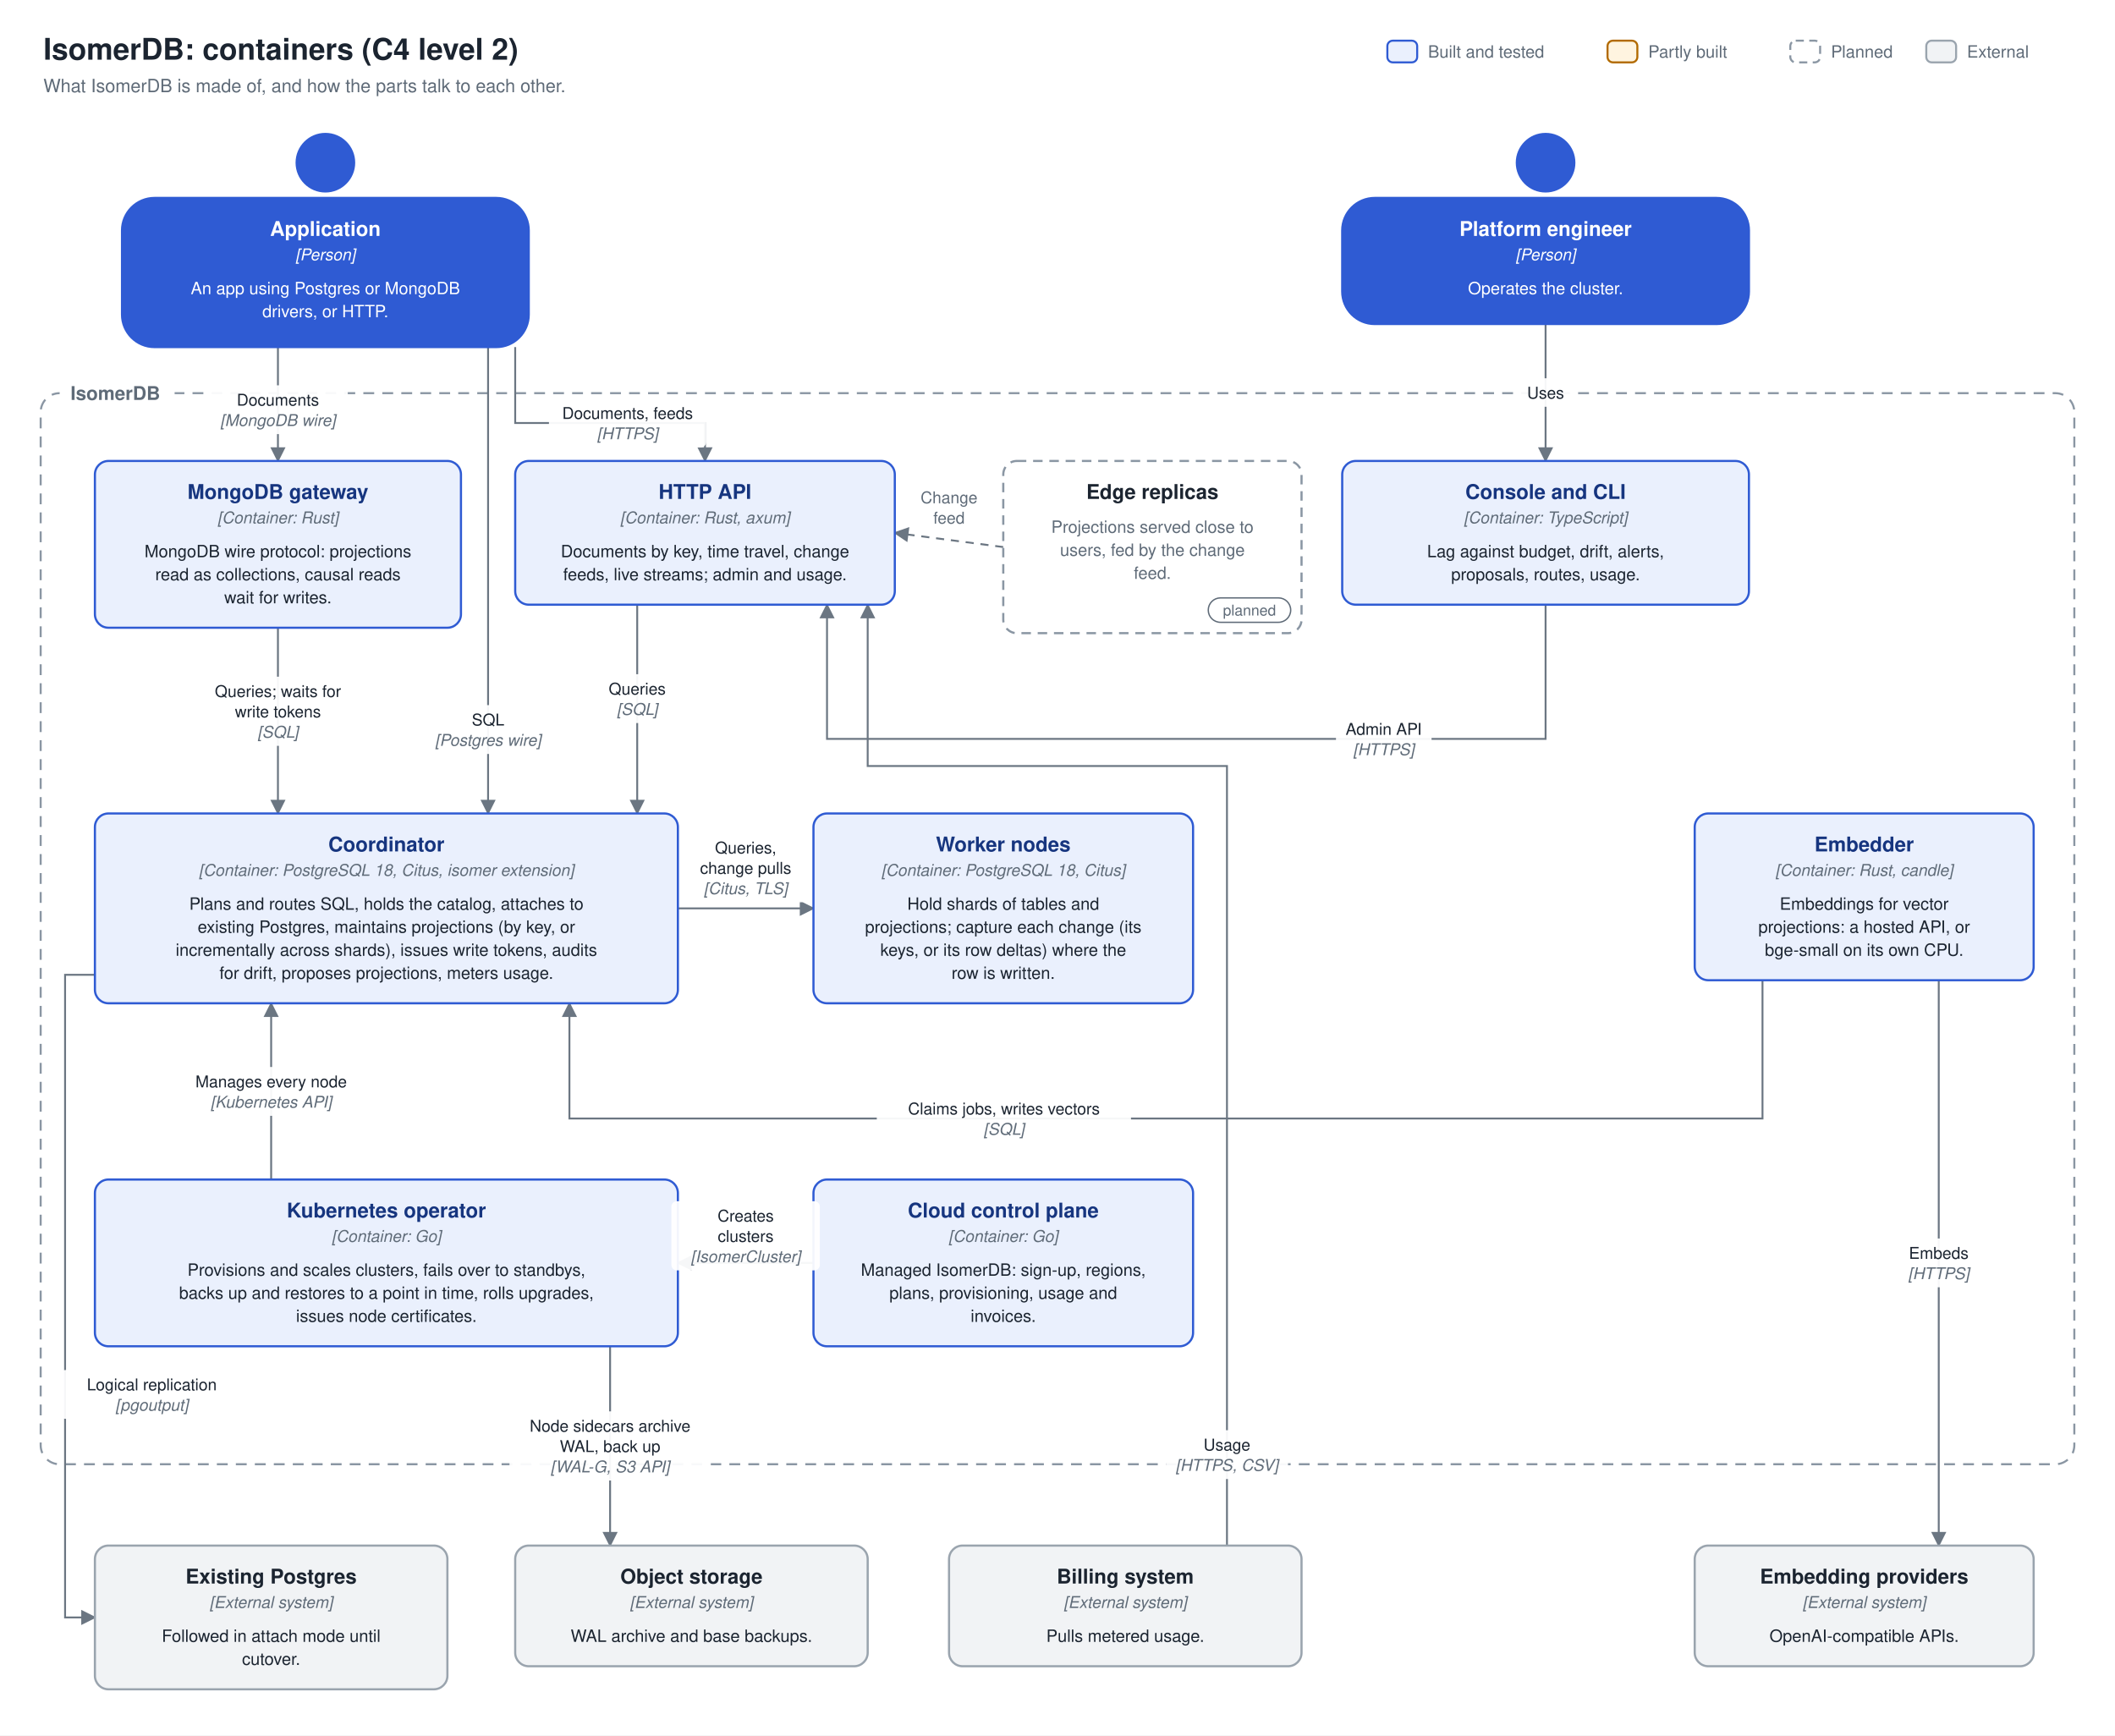
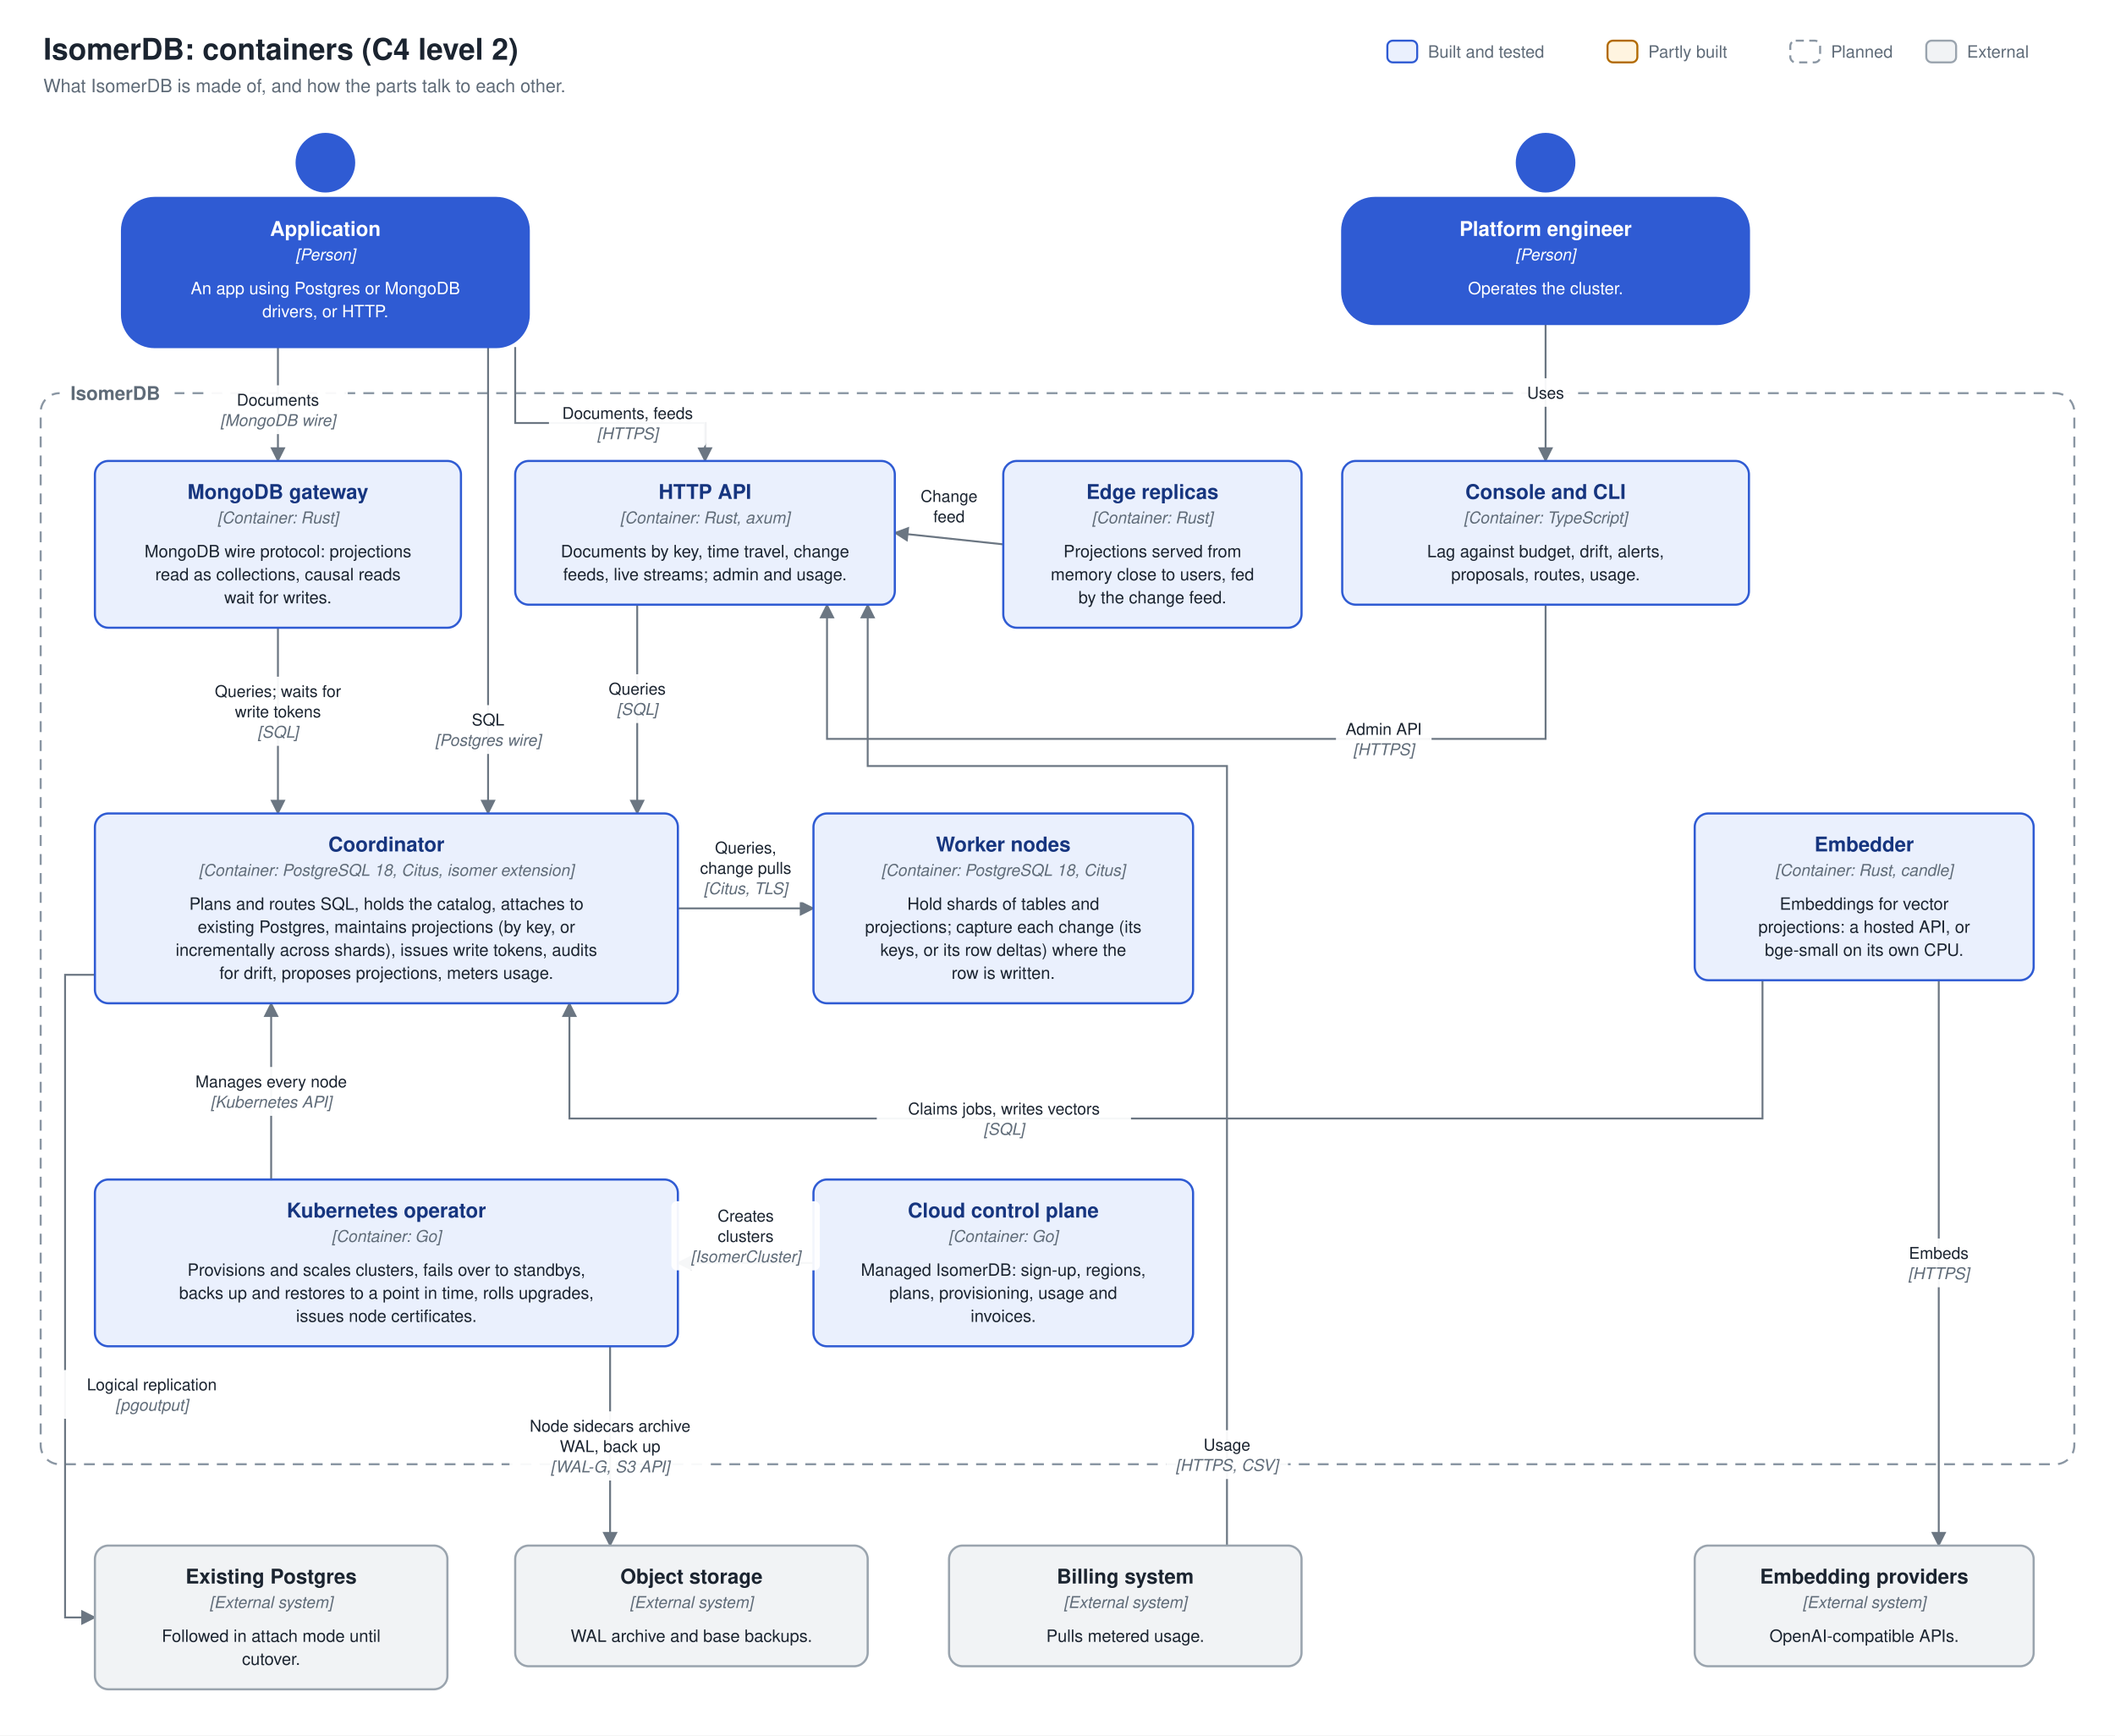
<svg xmlns="http://www.w3.org/2000/svg" width="1560" height="1280" viewBox="0 0 1560 1280" role="img" aria-label="IsomerDB: containers (C4 level 2)">
  <defs>
    <marker id="arrow" viewBox="0 0 10 10" refX="9" refY="5" markerWidth="8" markerHeight="8" orient="auto-start-reverse">
      <path d="M0,0 L10,5 L0,10 z" fill="#6b7682" />
    </marker>
  </defs>
  <rect width="100%" height="100%" fill="#ffffff" />
  <text x="32" y="44" font-family="-apple-system, BlinkMacSystemFont, 'Segoe UI', Helvetica, Arial, sans-serif" font-size="22" font-weight="650" fill="#1b2430">IsomerDB: containers (C4 level 2)</text>
  <text x="32" y="68" font-family="-apple-system, BlinkMacSystemFont, 'Segoe UI', Helvetica, Arial, sans-serif" font-size="13.5" fill="#5f6b78">What IsomerDB is made of, and how the parts talk to each other.</text>
  <rect x="30" y="290" width="1500" height="790" rx="14" fill="none" stroke="#8a96a3" stroke-width="1.5" stroke-dasharray="8 6" />
  <path d="M205.0,256.0 L205.0,340.0" fill="none" stroke="#6b7682" stroke-width="1.4" marker-end="url(#arrow)" />
  <path d="M380.0,256.0 L380.0,312.0 L520.0,312.0 L520.0,340.0" fill="none" stroke="#6b7682" stroke-width="1.4" marker-end="url(#arrow)" />
  <path d="M360.0,256.0 L360.0,600.0" fill="none" stroke="#6b7682" stroke-width="1.4" marker-end="url(#arrow)" />
  <path d="M1140.0,239.0 L1140.0,340.0" fill="none" stroke="#6b7682" stroke-width="1.4" marker-end="url(#arrow)" />
  <path d="M205.0,463.0 L205.0,600.0" fill="none" stroke="#6b7682" stroke-width="1.4" marker-end="url(#arrow)" />
  <path d="M470.0,446.0 L470.0,600.0" fill="none" stroke="#6b7682" stroke-width="1.4" marker-end="url(#arrow)" />
  <path d="M1140.0,446.0 L1140.0,545.0 L610.0,545.0 L610.0,446.0" fill="none" stroke="#6b7682" stroke-width="1.4" marker-end="url(#arrow)" />
-   <path d="M740.0,403.5 L660.0,393.0" fill="none" stroke="#6b7682" stroke-width="1.4" stroke-dasharray="6 5" marker-end="url(#arrow)" />
+   <path d="M740.0,401.5 L660.0,393.0" fill="none" stroke="#6b7682" stroke-width="1.4" marker-end="url(#arrow)" />
  <path d="M500.0,670.0 L600.0,670.0" fill="none" stroke="#6b7682" stroke-width="1.4" marker-end="url(#arrow)" />
  <path d="M1300.0,723.0 L1300.0,825.0 L420.0,825.0 L420.0,740.0" fill="none" stroke="#6b7682" stroke-width="1.4" marker-end="url(#arrow)" />
  <path d="M1430.0,723.0 L1430.0,1140.0" fill="none" stroke="#6b7682" stroke-width="1.4" marker-end="url(#arrow)" />
  <path d="M200.0,870.0 L200.0,740.0" fill="none" stroke="#6b7682" stroke-width="1.4" marker-end="url(#arrow)" />
  <path d="M600.0,931.5 L500.0,931.5" fill="none" stroke="#6b7682" stroke-width="1.4" marker-end="url(#arrow)" />
  <path d="M70.0,719.0 L48.0,719.0 L48.0,1193.0 L70.0,1193.0" fill="none" stroke="#6b7682" stroke-width="1.4" marker-end="url(#arrow)" />
  <path d="M450.0,993.0 L450.0,1140.0" fill="none" stroke="#6b7682" stroke-width="1.4" marker-end="url(#arrow)" />
  <path d="M905.0,1140.0 L905.0,565.0 L640.0,565.0 L640.0,446.0" fill="none" stroke="#6b7682" stroke-width="1.4" marker-end="url(#arrow)" />
  <rect x="44" y="279" width="84.8" height="22" fill="#ffffff" />
  <text x="52" y="295" font-family="-apple-system, BlinkMacSystemFont, 'Segoe UI', Helvetica, Arial, sans-serif" font-size="14" font-weight="650" fill="#5f6b78">IsomerDB</text>
  <circle cx="240.0" cy="120" r="22" fill="#2f5bd3" />
  <rect x="90" y="146" width="300" height="110" rx="24" fill="#2f5bd3" stroke="#2f5bd3" stroke-width="1.6" />
  <text x="240.0" y="174" text-anchor="middle" font-family="-apple-system, BlinkMacSystemFont, 'Segoe UI', Helvetica, Arial, sans-serif" font-size="15" font-weight="650" fill="#ffffff">Application</text>
  <text x="240.0" y="192" text-anchor="middle" font-family="-apple-system, BlinkMacSystemFont, 'Segoe UI', Helvetica, Arial, sans-serif" font-size="12" font-style="italic" fill="#ffffff">[Person]</text>
  <text x="240.0" y="217" text-anchor="middle" font-family="-apple-system, BlinkMacSystemFont, 'Segoe UI', Helvetica, Arial, sans-serif" font-size="12.5" fill="#ffffff">An app using Postgres or MongoDB</text>
  <text x="240.0" y="234" text-anchor="middle" font-family="-apple-system, BlinkMacSystemFont, 'Segoe UI', Helvetica, Arial, sans-serif" font-size="12.5" fill="#ffffff">drivers, or HTTP.</text>
  <circle cx="1140.0" cy="120" r="22" fill="#2f5bd3" />
  <rect x="990" y="146" width="300" height="93" rx="24" fill="#2f5bd3" stroke="#2f5bd3" stroke-width="1.6" />
  <text x="1140.0" y="174" text-anchor="middle" font-family="-apple-system, BlinkMacSystemFont, 'Segoe UI', Helvetica, Arial, sans-serif" font-size="15" font-weight="650" fill="#ffffff">Platform engineer</text>
  <text x="1140.0" y="192" text-anchor="middle" font-family="-apple-system, BlinkMacSystemFont, 'Segoe UI', Helvetica, Arial, sans-serif" font-size="12" font-style="italic" fill="#ffffff">[Person]</text>
  <text x="1140.0" y="217" text-anchor="middle" font-family="-apple-system, BlinkMacSystemFont, 'Segoe UI', Helvetica, Arial, sans-serif" font-size="12.5" fill="#ffffff">Operates the cluster.</text>
  <rect x="70" y="340" width="270" height="123" rx="10" fill="#eaf0fd" stroke="#2f5bd3" stroke-width="1.6" />
  <text x="205.0" y="368" text-anchor="middle" font-family="-apple-system, BlinkMacSystemFont, 'Segoe UI', Helvetica, Arial, sans-serif" font-size="15" font-weight="650" fill="#16357f">MongoDB gateway</text>
  <text x="205.0" y="386" text-anchor="middle" font-family="-apple-system, BlinkMacSystemFont, 'Segoe UI', Helvetica, Arial, sans-serif" font-size="12" font-style="italic" fill="#5f6b78">[Container: Rust]</text>
  <text x="205.0" y="411" text-anchor="middle" font-family="-apple-system, BlinkMacSystemFont, 'Segoe UI', Helvetica, Arial, sans-serif" font-size="12.5" fill="#1b2430">MongoDB wire protocol: projections</text>
  <text x="205.0" y="428" text-anchor="middle" font-family="-apple-system, BlinkMacSystemFont, 'Segoe UI', Helvetica, Arial, sans-serif" font-size="12.5" fill="#1b2430">read as collections, causal reads</text>
  <text x="205.0" y="445" text-anchor="middle" font-family="-apple-system, BlinkMacSystemFont, 'Segoe UI', Helvetica, Arial, sans-serif" font-size="12.5" fill="#1b2430">wait for writes.</text>
  <rect x="380" y="340" width="280" height="106" rx="10" fill="#eaf0fd" stroke="#2f5bd3" stroke-width="1.6" />
  <text x="520.0" y="368" text-anchor="middle" font-family="-apple-system, BlinkMacSystemFont, 'Segoe UI', Helvetica, Arial, sans-serif" font-size="15" font-weight="650" fill="#16357f">HTTP API</text>
  <text x="520.0" y="386" text-anchor="middle" font-family="-apple-system, BlinkMacSystemFont, 'Segoe UI', Helvetica, Arial, sans-serif" font-size="12" font-style="italic" fill="#5f6b78">[Container: Rust, axum]</text>
  <text x="520.0" y="411" text-anchor="middle" font-family="-apple-system, BlinkMacSystemFont, 'Segoe UI', Helvetica, Arial, sans-serif" font-size="12.5" fill="#1b2430">Documents by key, time travel, change</text>
  <text x="520.0" y="428" text-anchor="middle" font-family="-apple-system, BlinkMacSystemFont, 'Segoe UI', Helvetica, Arial, sans-serif" font-size="12.5" fill="#1b2430">feeds, live streams; admin and usage.</text>
-   <rect x="740" y="340" width="220" height="127" rx="10" fill="#ffffff" stroke="#8a96a3" stroke-width="1.6" stroke-dasharray="7 5" />
-   <text x="850.0" y="368" text-anchor="middle" font-family="-apple-system, BlinkMacSystemFont, 'Segoe UI', Helvetica, Arial, sans-serif" font-size="15" font-weight="650" fill="#1b2430">Edge replicas</text>
-   <text x="850.0" y="393" text-anchor="middle" font-family="-apple-system, BlinkMacSystemFont, 'Segoe UI', Helvetica, Arial, sans-serif" font-size="12.5" fill="#5f6b78">Projections served close to</text>
-   <text x="850.0" y="410" text-anchor="middle" font-family="-apple-system, BlinkMacSystemFont, 'Segoe UI', Helvetica, Arial, sans-serif" font-size="12.5" fill="#5f6b78">users, fed by the change</text>
-   <text x="850.0" y="427" text-anchor="middle" font-family="-apple-system, BlinkMacSystemFont, 'Segoe UI', Helvetica, Arial, sans-serif" font-size="12.5" fill="#5f6b78">feed.</text>
-   <rect x="891.2" y="441" width="60.8" height="18" rx="9" fill="#ffffff" stroke="#5f6b78" stroke-width="1" />
-   <text x="921.6" y="454" text-anchor="middle" font-family="-apple-system, BlinkMacSystemFont, 'Segoe UI', Helvetica, Arial, sans-serif" font-size="11" fill="#5f6b78">planned</text>
+   <rect x="740" y="340" width="220" height="123" rx="10" fill="#eaf0fd" stroke="#2f5bd3" stroke-width="1.6" />
+   <text x="850.0" y="368" text-anchor="middle" font-family="-apple-system, BlinkMacSystemFont, 'Segoe UI', Helvetica, Arial, sans-serif" font-size="15" font-weight="650" fill="#16357f">Edge replicas</text>
+   <text x="850.0" y="386" text-anchor="middle" font-family="-apple-system, BlinkMacSystemFont, 'Segoe UI', Helvetica, Arial, sans-serif" font-size="12" font-style="italic" fill="#5f6b78">[Container: Rust]</text>
+   <text x="850.0" y="411" text-anchor="middle" font-family="-apple-system, BlinkMacSystemFont, 'Segoe UI', Helvetica, Arial, sans-serif" font-size="12.5" fill="#1b2430">Projections served from</text>
+   <text x="850.0" y="428" text-anchor="middle" font-family="-apple-system, BlinkMacSystemFont, 'Segoe UI', Helvetica, Arial, sans-serif" font-size="12.5" fill="#1b2430">memory close to users, fed</text>
+   <text x="850.0" y="445" text-anchor="middle" font-family="-apple-system, BlinkMacSystemFont, 'Segoe UI', Helvetica, Arial, sans-serif" font-size="12.5" fill="#1b2430">by the change feed.</text>
  <rect x="990" y="340" width="300" height="106" rx="10" fill="#eaf0fd" stroke="#2f5bd3" stroke-width="1.6" />
  <text x="1140.0" y="368" text-anchor="middle" font-family="-apple-system, BlinkMacSystemFont, 'Segoe UI', Helvetica, Arial, sans-serif" font-size="15" font-weight="650" fill="#16357f">Console and CLI</text>
  <text x="1140.0" y="386" text-anchor="middle" font-family="-apple-system, BlinkMacSystemFont, 'Segoe UI', Helvetica, Arial, sans-serif" font-size="12" font-style="italic" fill="#5f6b78">[Container: TypeScript]</text>
  <text x="1140.0" y="411" text-anchor="middle" font-family="-apple-system, BlinkMacSystemFont, 'Segoe UI', Helvetica, Arial, sans-serif" font-size="12.5" fill="#1b2430">Lag against budget, drift, alerts,</text>
  <text x="1140.0" y="428" text-anchor="middle" font-family="-apple-system, BlinkMacSystemFont, 'Segoe UI', Helvetica, Arial, sans-serif" font-size="12.5" fill="#1b2430">proposals, routes, usage.</text>
  <rect x="70" y="600" width="430" height="140" rx="10" fill="#eaf0fd" stroke="#2f5bd3" stroke-width="1.6" />
  <text x="285.0" y="628" text-anchor="middle" font-family="-apple-system, BlinkMacSystemFont, 'Segoe UI', Helvetica, Arial, sans-serif" font-size="15" font-weight="650" fill="#16357f">Coordinator</text>
  <text x="285.0" y="646" text-anchor="middle" font-family="-apple-system, BlinkMacSystemFont, 'Segoe UI', Helvetica, Arial, sans-serif" font-size="12" font-style="italic" fill="#5f6b78">[Container: PostgreSQL 18, Citus, isomer extension]</text>
  <text x="285.0" y="671" text-anchor="middle" font-family="-apple-system, BlinkMacSystemFont, 'Segoe UI', Helvetica, Arial, sans-serif" font-size="12.5" fill="#1b2430">Plans and routes SQL, holds the catalog, attaches to</text>
  <text x="285.0" y="688" text-anchor="middle" font-family="-apple-system, BlinkMacSystemFont, 'Segoe UI', Helvetica, Arial, sans-serif" font-size="12.5" fill="#1b2430">existing Postgres, maintains projections (by key, or</text>
  <text x="285.0" y="705" text-anchor="middle" font-family="-apple-system, BlinkMacSystemFont, 'Segoe UI', Helvetica, Arial, sans-serif" font-size="12.5" fill="#1b2430">incrementally across shards), issues write tokens, audits</text>
  <text x="285.0" y="722" text-anchor="middle" font-family="-apple-system, BlinkMacSystemFont, 'Segoe UI', Helvetica, Arial, sans-serif" font-size="12.5" fill="#1b2430">for drift, proposes projections, meters usage.</text>
  <rect x="600" y="600" width="280" height="140" rx="10" fill="#eaf0fd" stroke="#2f5bd3" stroke-width="1.6" />
  <text x="740.0" y="628" text-anchor="middle" font-family="-apple-system, BlinkMacSystemFont, 'Segoe UI', Helvetica, Arial, sans-serif" font-size="15" font-weight="650" fill="#16357f">Worker nodes</text>
  <text x="740.0" y="646" text-anchor="middle" font-family="-apple-system, BlinkMacSystemFont, 'Segoe UI', Helvetica, Arial, sans-serif" font-size="12" font-style="italic" fill="#5f6b78">[Container: PostgreSQL 18, Citus]</text>
  <text x="740.0" y="671" text-anchor="middle" font-family="-apple-system, BlinkMacSystemFont, 'Segoe UI', Helvetica, Arial, sans-serif" font-size="12.5" fill="#1b2430">Hold shards of tables and</text>
  <text x="740.0" y="688" text-anchor="middle" font-family="-apple-system, BlinkMacSystemFont, 'Segoe UI', Helvetica, Arial, sans-serif" font-size="12.5" fill="#1b2430">projections; capture each change (its</text>
  <text x="740.0" y="705" text-anchor="middle" font-family="-apple-system, BlinkMacSystemFont, 'Segoe UI', Helvetica, Arial, sans-serif" font-size="12.5" fill="#1b2430">keys, or its row deltas) where the</text>
  <text x="740.0" y="722" text-anchor="middle" font-family="-apple-system, BlinkMacSystemFont, 'Segoe UI', Helvetica, Arial, sans-serif" font-size="12.5" fill="#1b2430">row is written.</text>
  <rect x="1250" y="600" width="250" height="123" rx="10" fill="#eaf0fd" stroke="#2f5bd3" stroke-width="1.6" />
  <text x="1375.0" y="628" text-anchor="middle" font-family="-apple-system, BlinkMacSystemFont, 'Segoe UI', Helvetica, Arial, sans-serif" font-size="15" font-weight="650" fill="#16357f">Embedder</text>
  <text x="1375.0" y="646" text-anchor="middle" font-family="-apple-system, BlinkMacSystemFont, 'Segoe UI', Helvetica, Arial, sans-serif" font-size="12" font-style="italic" fill="#5f6b78">[Container: Rust, candle]</text>
  <text x="1375.0" y="671" text-anchor="middle" font-family="-apple-system, BlinkMacSystemFont, 'Segoe UI', Helvetica, Arial, sans-serif" font-size="12.5" fill="#1b2430">Embeddings for vector</text>
  <text x="1375.0" y="688" text-anchor="middle" font-family="-apple-system, BlinkMacSystemFont, 'Segoe UI', Helvetica, Arial, sans-serif" font-size="12.5" fill="#1b2430">projections: a hosted API, or</text>
  <text x="1375.0" y="705" text-anchor="middle" font-family="-apple-system, BlinkMacSystemFont, 'Segoe UI', Helvetica, Arial, sans-serif" font-size="12.5" fill="#1b2430">bge-small on its own CPU.</text>
  <rect x="70" y="870" width="430" height="123" rx="10" fill="#eaf0fd" stroke="#2f5bd3" stroke-width="1.6" />
  <text x="285.0" y="898" text-anchor="middle" font-family="-apple-system, BlinkMacSystemFont, 'Segoe UI', Helvetica, Arial, sans-serif" font-size="15" font-weight="650" fill="#16357f">Kubernetes operator</text>
  <text x="285.0" y="916" text-anchor="middle" font-family="-apple-system, BlinkMacSystemFont, 'Segoe UI', Helvetica, Arial, sans-serif" font-size="12" font-style="italic" fill="#5f6b78">[Container: Go]</text>
  <text x="285.0" y="941" text-anchor="middle" font-family="-apple-system, BlinkMacSystemFont, 'Segoe UI', Helvetica, Arial, sans-serif" font-size="12.5" fill="#1b2430">Provisions and scales clusters, fails over to standbys,</text>
  <text x="285.0" y="958" text-anchor="middle" font-family="-apple-system, BlinkMacSystemFont, 'Segoe UI', Helvetica, Arial, sans-serif" font-size="12.5" fill="#1b2430">backs up and restores to a point in time, rolls upgrades,</text>
  <text x="285.0" y="975" text-anchor="middle" font-family="-apple-system, BlinkMacSystemFont, 'Segoe UI', Helvetica, Arial, sans-serif" font-size="12.5" fill="#1b2430">issues node certificates.</text>
  <rect x="600" y="870" width="280" height="123" rx="10" fill="#eaf0fd" stroke="#2f5bd3" stroke-width="1.6" />
  <text x="740.0" y="898" text-anchor="middle" font-family="-apple-system, BlinkMacSystemFont, 'Segoe UI', Helvetica, Arial, sans-serif" font-size="15" font-weight="650" fill="#16357f">Cloud control plane</text>
  <text x="740.0" y="916" text-anchor="middle" font-family="-apple-system, BlinkMacSystemFont, 'Segoe UI', Helvetica, Arial, sans-serif" font-size="12" font-style="italic" fill="#5f6b78">[Container: Go]</text>
  <text x="740.0" y="941" text-anchor="middle" font-family="-apple-system, BlinkMacSystemFont, 'Segoe UI', Helvetica, Arial, sans-serif" font-size="12.5" fill="#1b2430">Managed IsomerDB: sign-up, regions,</text>
  <text x="740.0" y="958" text-anchor="middle" font-family="-apple-system, BlinkMacSystemFont, 'Segoe UI', Helvetica, Arial, sans-serif" font-size="12.5" fill="#1b2430">plans, provisioning, usage and</text>
  <text x="740.0" y="975" text-anchor="middle" font-family="-apple-system, BlinkMacSystemFont, 'Segoe UI', Helvetica, Arial, sans-serif" font-size="12.5" fill="#1b2430">invoices.</text>
  <rect x="70" y="1140" width="260" height="106" rx="10" fill="#f1f3f5" stroke="#9aa4ae" stroke-width="1.6" />
  <text x="200.0" y="1168" text-anchor="middle" font-family="-apple-system, BlinkMacSystemFont, 'Segoe UI', Helvetica, Arial, sans-serif" font-size="15" font-weight="650" fill="#1b2430">Existing Postgres</text>
  <text x="200.0" y="1186" text-anchor="middle" font-family="-apple-system, BlinkMacSystemFont, 'Segoe UI', Helvetica, Arial, sans-serif" font-size="12" font-style="italic" fill="#5f6b78">[External system]</text>
  <text x="200.0" y="1211" text-anchor="middle" font-family="-apple-system, BlinkMacSystemFont, 'Segoe UI', Helvetica, Arial, sans-serif" font-size="12.5" fill="#1b2430">Followed in attach mode until</text>
  <text x="200.0" y="1228" text-anchor="middle" font-family="-apple-system, BlinkMacSystemFont, 'Segoe UI', Helvetica, Arial, sans-serif" font-size="12.5" fill="#1b2430">cutover.</text>
  <rect x="380" y="1140" width="260" height="89" rx="10" fill="#f1f3f5" stroke="#9aa4ae" stroke-width="1.6" />
  <text x="510.0" y="1168" text-anchor="middle" font-family="-apple-system, BlinkMacSystemFont, 'Segoe UI', Helvetica, Arial, sans-serif" font-size="15" font-weight="650" fill="#1b2430">Object storage</text>
  <text x="510.0" y="1186" text-anchor="middle" font-family="-apple-system, BlinkMacSystemFont, 'Segoe UI', Helvetica, Arial, sans-serif" font-size="12" font-style="italic" fill="#5f6b78">[External system]</text>
  <text x="510.0" y="1211" text-anchor="middle" font-family="-apple-system, BlinkMacSystemFont, 'Segoe UI', Helvetica, Arial, sans-serif" font-size="12.5" fill="#1b2430">WAL archive and base backups.</text>
  <rect x="700" y="1140" width="260" height="89" rx="10" fill="#f1f3f5" stroke="#9aa4ae" stroke-width="1.6" />
  <text x="830.0" y="1168" text-anchor="middle" font-family="-apple-system, BlinkMacSystemFont, 'Segoe UI', Helvetica, Arial, sans-serif" font-size="15" font-weight="650" fill="#1b2430">Billing system</text>
  <text x="830.0" y="1186" text-anchor="middle" font-family="-apple-system, BlinkMacSystemFont, 'Segoe UI', Helvetica, Arial, sans-serif" font-size="12" font-style="italic" fill="#5f6b78">[External system]</text>
  <text x="830.0" y="1211" text-anchor="middle" font-family="-apple-system, BlinkMacSystemFont, 'Segoe UI', Helvetica, Arial, sans-serif" font-size="12.5" fill="#1b2430">Pulls metered usage.</text>
  <rect x="1250" y="1140" width="250" height="89" rx="10" fill="#f1f3f5" stroke="#9aa4ae" stroke-width="1.6" />
  <text x="1375.0" y="1168" text-anchor="middle" font-family="-apple-system, BlinkMacSystemFont, 'Segoe UI', Helvetica, Arial, sans-serif" font-size="15" font-weight="650" fill="#1b2430">Embedding providers</text>
  <text x="1375.0" y="1186" text-anchor="middle" font-family="-apple-system, BlinkMacSystemFont, 'Segoe UI', Helvetica, Arial, sans-serif" font-size="12" font-style="italic" fill="#5f6b78">[External system]</text>
  <text x="1375.0" y="1211" text-anchor="middle" font-family="-apple-system, BlinkMacSystemFont, 'Segoe UI', Helvetica, Arial, sans-serif" font-size="12.5" fill="#1b2430">OpenAI-compatible APIs.</text>
  <rect x="153.5" y="284.2" width="103.0" height="36" rx="4" fill="#ffffff" opacity="0.94" />
  <text x="205.0" y="299.2" text-anchor="middle" font-family="-apple-system, BlinkMacSystemFont, 'Segoe UI', Helvetica, Arial, sans-serif" font-size="12" fill="#1b2430">Documents</text>
  <text x="205.0" y="314.2" text-anchor="middle" font-family="-apple-system, BlinkMacSystemFont, 'Segoe UI', Helvetica, Arial, sans-serif" font-size="12" fill="#5f6b78" font-style="italic">[MongoDB wire]</text>
  <rect x="404.9" y="294.0" width="116.0" height="36" rx="4" fill="#ffffff" opacity="0.94" />
  <text x="462.9" y="309.0" text-anchor="middle" font-family="-apple-system, BlinkMacSystemFont, 'Segoe UI', Helvetica, Arial, sans-serif" font-size="12" fill="#1b2430">Documents, feeds</text>
  <text x="462.9" y="324.0" text-anchor="middle" font-family="-apple-system, BlinkMacSystemFont, 'Segoe UI', Helvetica, Arial, sans-serif" font-size="12" fill="#5f6b78" font-style="italic">[HTTPS]</text>
  <rect x="305.2" y="520.1" width="109.5" height="36" rx="4" fill="#ffffff" opacity="0.94" />
  <text x="360.0" y="535.1" text-anchor="middle" font-family="-apple-system, BlinkMacSystemFont, 'Segoe UI', Helvetica, Arial, sans-serif" font-size="12" fill="#1b2430">SQL</text>
  <text x="360.0" y="550.1" text-anchor="middle" font-family="-apple-system, BlinkMacSystemFont, 'Segoe UI', Helvetica, Arial, sans-serif" font-size="12" fill="#5f6b78" font-style="italic">[Postgres wire]</text>
  <rect x="1121.0" y="279.0" width="38.0" height="21" rx="4" fill="#ffffff" opacity="0.94" />
  <text x="1140.0" y="294.0" text-anchor="middle" font-family="-apple-system, BlinkMacSystemFont, 'Segoe UI', Helvetica, Arial, sans-serif" font-size="12" fill="#1b2430">Uses</text>
  <rect x="140.5" y="499.1" width="129.0" height="51" rx="4" fill="#ffffff" opacity="0.94" />
  <text x="205.0" y="514.1" text-anchor="middle" font-family="-apple-system, BlinkMacSystemFont, 'Segoe UI', Helvetica, Arial, sans-serif" font-size="12" fill="#1b2430">Queries; waits for</text>
  <text x="205.0" y="529.1" text-anchor="middle" font-family="-apple-system, BlinkMacSystemFont, 'Segoe UI', Helvetica, Arial, sans-serif" font-size="12" fill="#1b2430">write tokens</text>
  <text x="205.0" y="544.1" text-anchor="middle" font-family="-apple-system, BlinkMacSystemFont, 'Segoe UI', Helvetica, Arial, sans-serif" font-size="12" fill="#5f6b78" font-style="italic">[SQL]</text>
  <rect x="441.2" y="497.3" width="57.5" height="36" rx="4" fill="#ffffff" opacity="0.94" />
  <text x="470.0" y="512.3" text-anchor="middle" font-family="-apple-system, BlinkMacSystemFont, 'Segoe UI', Helvetica, Arial, sans-serif" font-size="12" fill="#1b2430">Queries</text>
  <text x="470.0" y="527.3" text-anchor="middle" font-family="-apple-system, BlinkMacSystemFont, 'Segoe UI', Helvetica, Arial, sans-serif" font-size="12" fill="#5f6b78" font-style="italic">[SQL]</text>
  <rect x="985.4" y="527.0" width="70.5" height="36" rx="4" fill="#ffffff" opacity="0.94" />
  <text x="1020.6" y="542.0" text-anchor="middle" font-family="-apple-system, BlinkMacSystemFont, 'Segoe UI', Helvetica, Arial, sans-serif" font-size="12" fill="#1b2430">Admin API</text>
  <text x="1020.6" y="557.0" text-anchor="middle" font-family="-apple-system, BlinkMacSystemFont, 'Segoe UI', Helvetica, Arial, sans-serif" font-size="12" fill="#5f6b78" font-style="italic">[HTTPS]</text>
-   <rect x="674.5" y="356.2" width="51.0" height="36" rx="4" fill="#ffffff" opacity="0.94" />
-   <text x="700.0" y="371.2" text-anchor="middle" font-family="-apple-system, BlinkMacSystemFont, 'Segoe UI', Helvetica, Arial, sans-serif" font-size="12" fill="#5f6b78">Change</text>
-   <text x="700.0" y="386.2" text-anchor="middle" font-family="-apple-system, BlinkMacSystemFont, 'Segoe UI', Helvetica, Arial, sans-serif" font-size="12" fill="#5f6b78">feed</text>
+   <rect x="674.5" y="355.2" width="51.0" height="36" rx="4" fill="#ffffff" opacity="0.94" />
+   <text x="700.0" y="370.2" text-anchor="middle" font-family="-apple-system, BlinkMacSystemFont, 'Segoe UI', Helvetica, Arial, sans-serif" font-size="12" fill="#1b2430">Change</text>
+   <text x="700.0" y="385.2" text-anchor="middle" font-family="-apple-system, BlinkMacSystemFont, 'Segoe UI', Helvetica, Arial, sans-serif" font-size="12" fill="#1b2430">feed</text>
  <rect x="505.0" y="614.5" width="90.0" height="51" rx="4" fill="#ffffff" opacity="0.94" />
  <text x="550.0" y="629.5" text-anchor="middle" font-family="-apple-system, BlinkMacSystemFont, 'Segoe UI', Helvetica, Arial, sans-serif" font-size="12" fill="#1b2430">Queries,</text>
  <text x="550.0" y="644.5" text-anchor="middle" font-family="-apple-system, BlinkMacSystemFont, 'Segoe UI', Helvetica, Arial, sans-serif" font-size="12" fill="#1b2430">change pulls</text>
  <text x="550.0" y="659.5" text-anchor="middle" font-family="-apple-system, BlinkMacSystemFont, 'Segoe UI', Helvetica, Arial, sans-serif" font-size="12" fill="#5f6b78" font-style="italic">[Citus, TLS]</text>
  <rect x="646.7" y="807.0" width="187.5" height="36" rx="4" fill="#ffffff" opacity="0.94" />
  <text x="740.5" y="822.0" text-anchor="middle" font-family="-apple-system, BlinkMacSystemFont, 'Segoe UI', Helvetica, Arial, sans-serif" font-size="12" fill="#1b2430">Claims jobs, writes vectors</text>
  <text x="740.5" y="837.0" text-anchor="middle" font-family="-apple-system, BlinkMacSystemFont, 'Segoe UI', Helvetica, Arial, sans-serif" font-size="12" fill="#5f6b78" font-style="italic">[SQL]</text>
  <rect x="1401.2" y="913.5" width="57.5" height="36" rx="4" fill="#ffffff" opacity="0.94" />
  <text x="1430.0" y="928.5" text-anchor="middle" font-family="-apple-system, BlinkMacSystemFont, 'Segoe UI', Helvetica, Arial, sans-serif" font-size="12" fill="#1b2430">Embeds</text>
  <text x="1430.0" y="943.5" text-anchor="middle" font-family="-apple-system, BlinkMacSystemFont, 'Segoe UI', Helvetica, Arial, sans-serif" font-size="12" fill="#5f6b78" font-style="italic">[HTTPS]</text>
  <rect x="135.5" y="787.0" width="129.0" height="36" rx="4" fill="#ffffff" opacity="0.94" />
  <text x="200.0" y="802.0" text-anchor="middle" font-family="-apple-system, BlinkMacSystemFont, 'Segoe UI', Helvetica, Arial, sans-serif" font-size="12" fill="#1b2430">Manages every node</text>
  <text x="200.0" y="817.0" text-anchor="middle" font-family="-apple-system, BlinkMacSystemFont, 'Segoe UI', Helvetica, Arial, sans-serif" font-size="12" fill="#5f6b78" font-style="italic">[Kubernetes API]</text>
  <rect x="495.2" y="886.0" width="109.5" height="51" rx="4" fill="#ffffff" opacity="0.94" />
  <text x="550.0" y="901.0" text-anchor="middle" font-family="-apple-system, BlinkMacSystemFont, 'Segoe UI', Helvetica, Arial, sans-serif" font-size="12" fill="#1b2430">Creates</text>
  <text x="550.0" y="916.0" text-anchor="middle" font-family="-apple-system, BlinkMacSystemFont, 'Segoe UI', Helvetica, Arial, sans-serif" font-size="12" fill="#1b2430">clusters</text>
  <text x="550.0" y="931.0" text-anchor="middle" font-family="-apple-system, BlinkMacSystemFont, 'Segoe UI', Helvetica, Arial, sans-serif" font-size="12" fill="#5f6b78" font-style="italic">[IsomerCluster]</text>
  <rect x="44.2" y="1010.5" width="135.5" height="36" rx="4" fill="#ffffff" opacity="0.94" />
  <text x="112.0" y="1025.5" text-anchor="middle" font-family="-apple-system, BlinkMacSystemFont, 'Segoe UI', Helvetica, Arial, sans-serif" font-size="12" fill="#1b2430">Logical replication</text>
  <text x="112.0" y="1040.5" text-anchor="middle" font-family="-apple-system, BlinkMacSystemFont, 'Segoe UI', Helvetica, Arial, sans-serif" font-size="12" fill="#5f6b78" font-style="italic">[pgoutput]</text>
  <rect x="375.8" y="1041.0" width="148.5" height="51" rx="4" fill="#ffffff" opacity="0.94" />
  <text x="450.0" y="1056.0" text-anchor="middle" font-family="-apple-system, BlinkMacSystemFont, 'Segoe UI', Helvetica, Arial, sans-serif" font-size="12" fill="#1b2430">Node sidecars archive</text>
  <text x="450.0" y="1071.0" text-anchor="middle" font-family="-apple-system, BlinkMacSystemFont, 'Segoe UI', Helvetica, Arial, sans-serif" font-size="12" fill="#1b2430">WAL, back up</text>
  <text x="450.0" y="1086.0" text-anchor="middle" font-family="-apple-system, BlinkMacSystemFont, 'Segoe UI', Helvetica, Arial, sans-serif" font-size="12" fill="#5f6b78" font-style="italic">[WAL-G, S3 API]</text>
  <rect x="860.0" y="1054.9" width="90.0" height="36" rx="4" fill="#ffffff" opacity="0.94" />
  <text x="905.0" y="1069.9" text-anchor="middle" font-family="-apple-system, BlinkMacSystemFont, 'Segoe UI', Helvetica, Arial, sans-serif" font-size="12" fill="#1b2430">Usage</text>
  <text x="905.0" y="1084.9" text-anchor="middle" font-family="-apple-system, BlinkMacSystemFont, 'Segoe UI', Helvetica, Arial, sans-serif" font-size="12" fill="#5f6b78" font-style="italic">[HTTPS, CSV]</text>
  <rect x="1023.3" y="30" width="22" height="16" rx="4" fill="#eaf0fd" stroke="#2f5bd3" stroke-width="1.5" />
  <text x="1053.3" y="42.5" font-family="-apple-system, BlinkMacSystemFont, 'Segoe UI', Helvetica, Arial, sans-serif" font-size="12.5" fill="#5f6b78">Built and tested</text>
  <rect x="1185.7" y="30" width="22" height="16" rx="4" fill="#fff4e0" stroke="#b26a00" stroke-width="1.5" />
  <text x="1215.7" y="42.5" font-family="-apple-system, BlinkMacSystemFont, 'Segoe UI', Helvetica, Arial, sans-serif" font-size="12.5" fill="#5f6b78">Partly built</text>
  <rect x="1320.5" y="30" width="22" height="16" rx="4" fill="#ffffff" stroke="#8a96a3" stroke-width="1.5" stroke-dasharray="6 4" />
  <text x="1350.5" y="42.5" font-family="-apple-system, BlinkMacSystemFont, 'Segoe UI', Helvetica, Arial, sans-serif" font-size="12.5" fill="#5f6b78">Planned</text>
  <rect x="1420.8" y="30" width="22" height="16" rx="4" fill="#f1f3f5" stroke="#9aa4ae" stroke-width="1.5" />
  <text x="1450.8" y="42.5" font-family="-apple-system, BlinkMacSystemFont, 'Segoe UI', Helvetica, Arial, sans-serif" font-size="12.5" fill="#5f6b78">External</text>
</svg>
